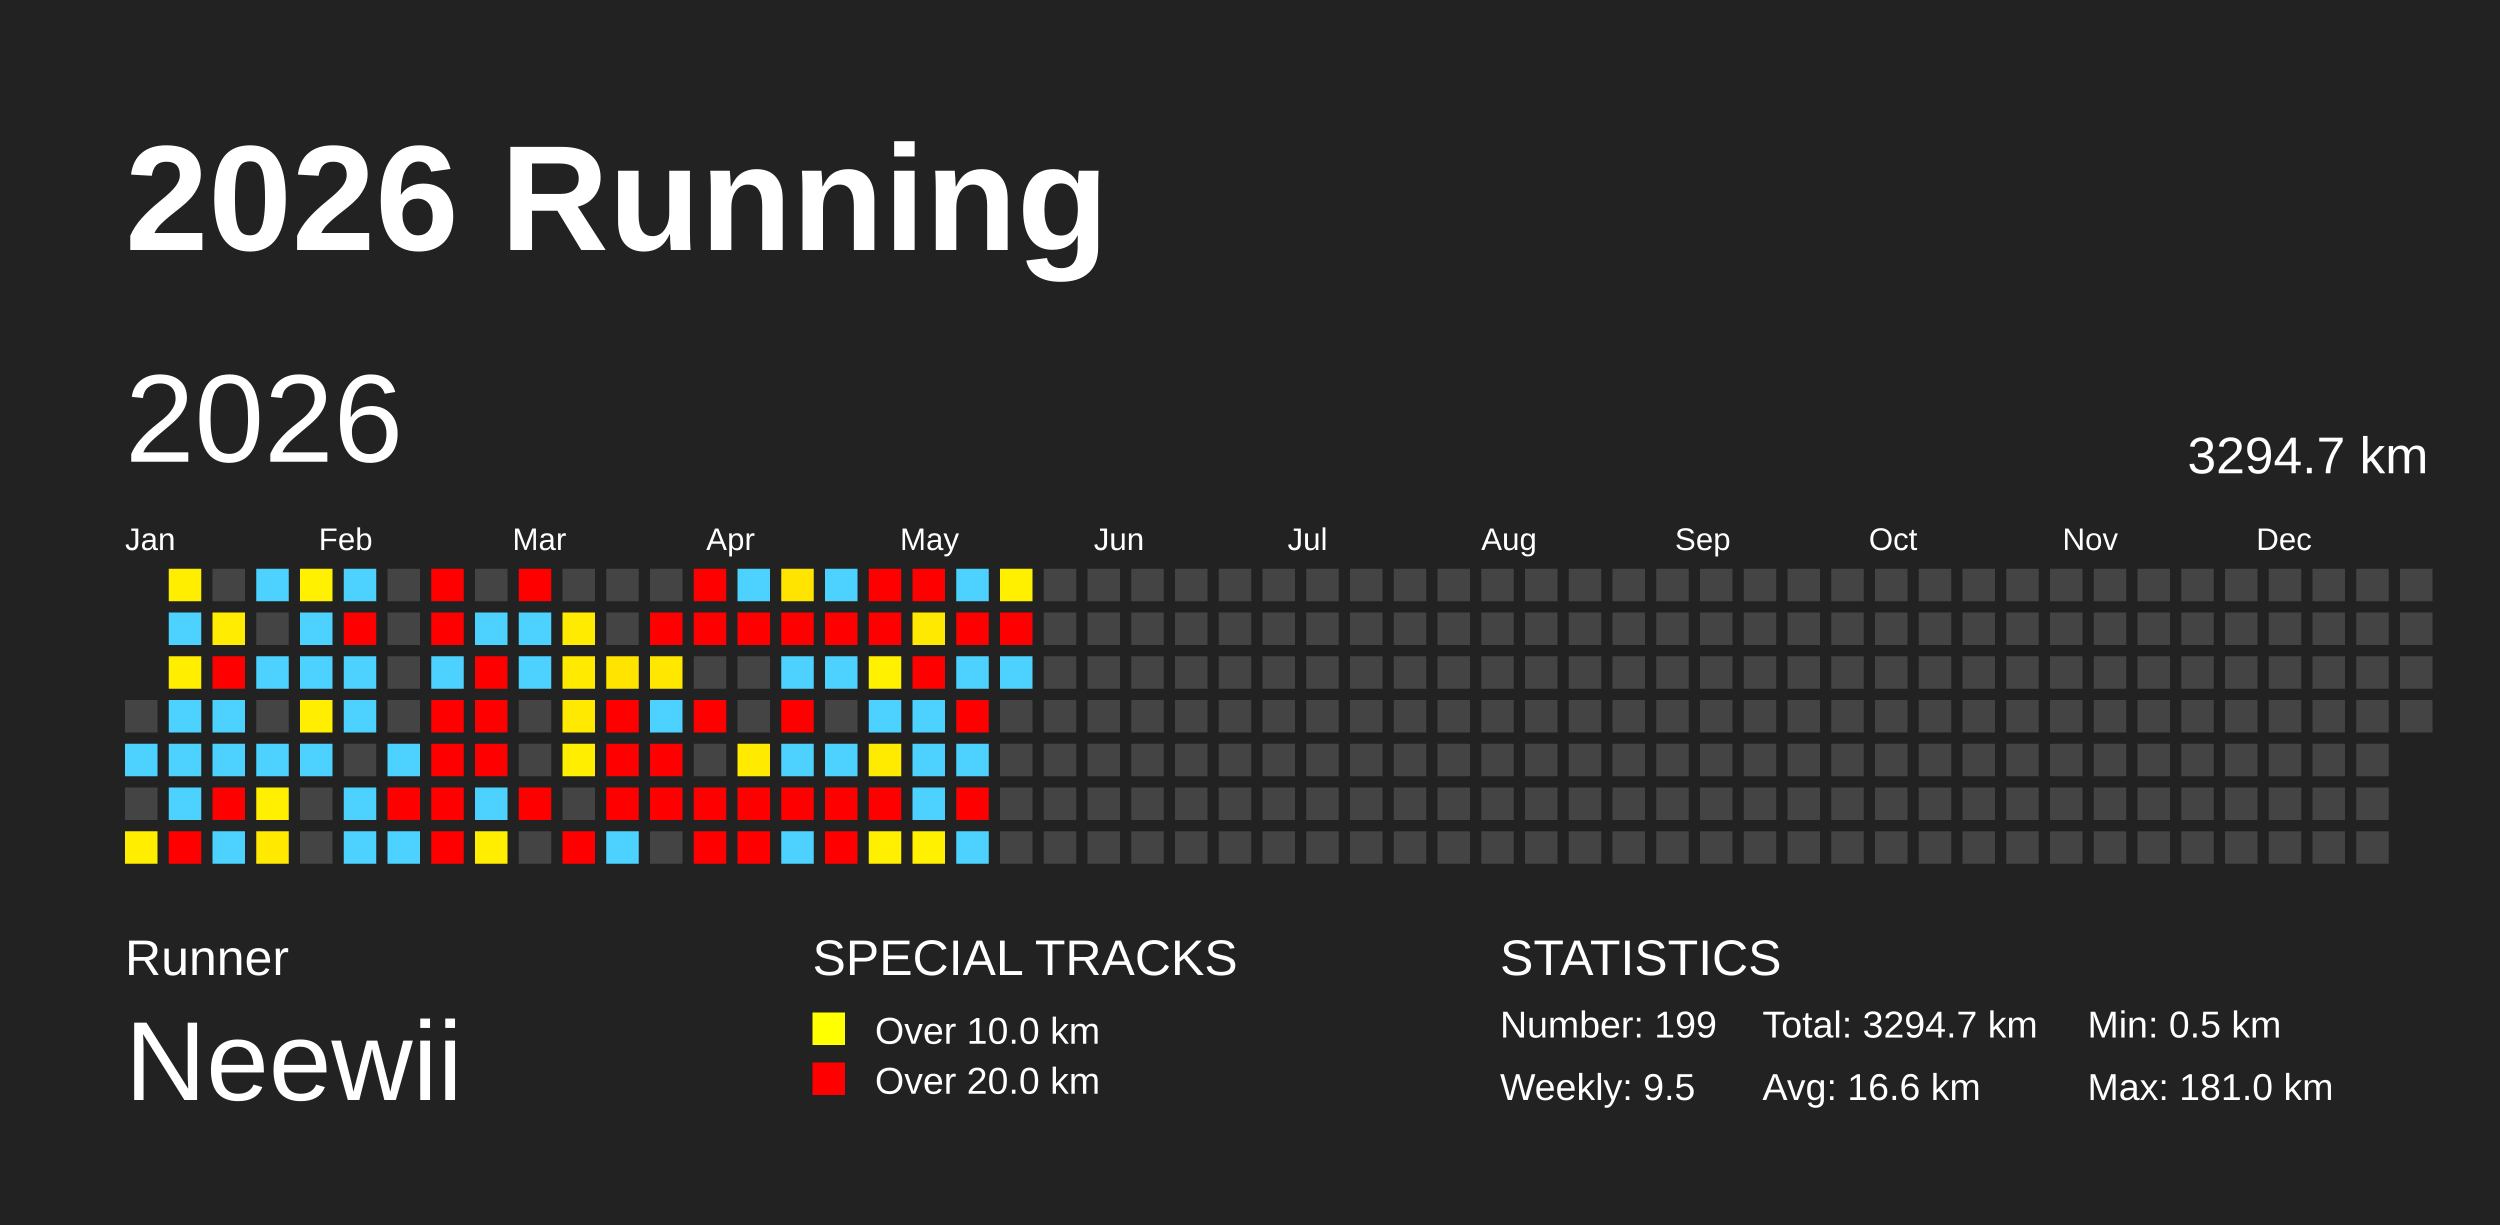
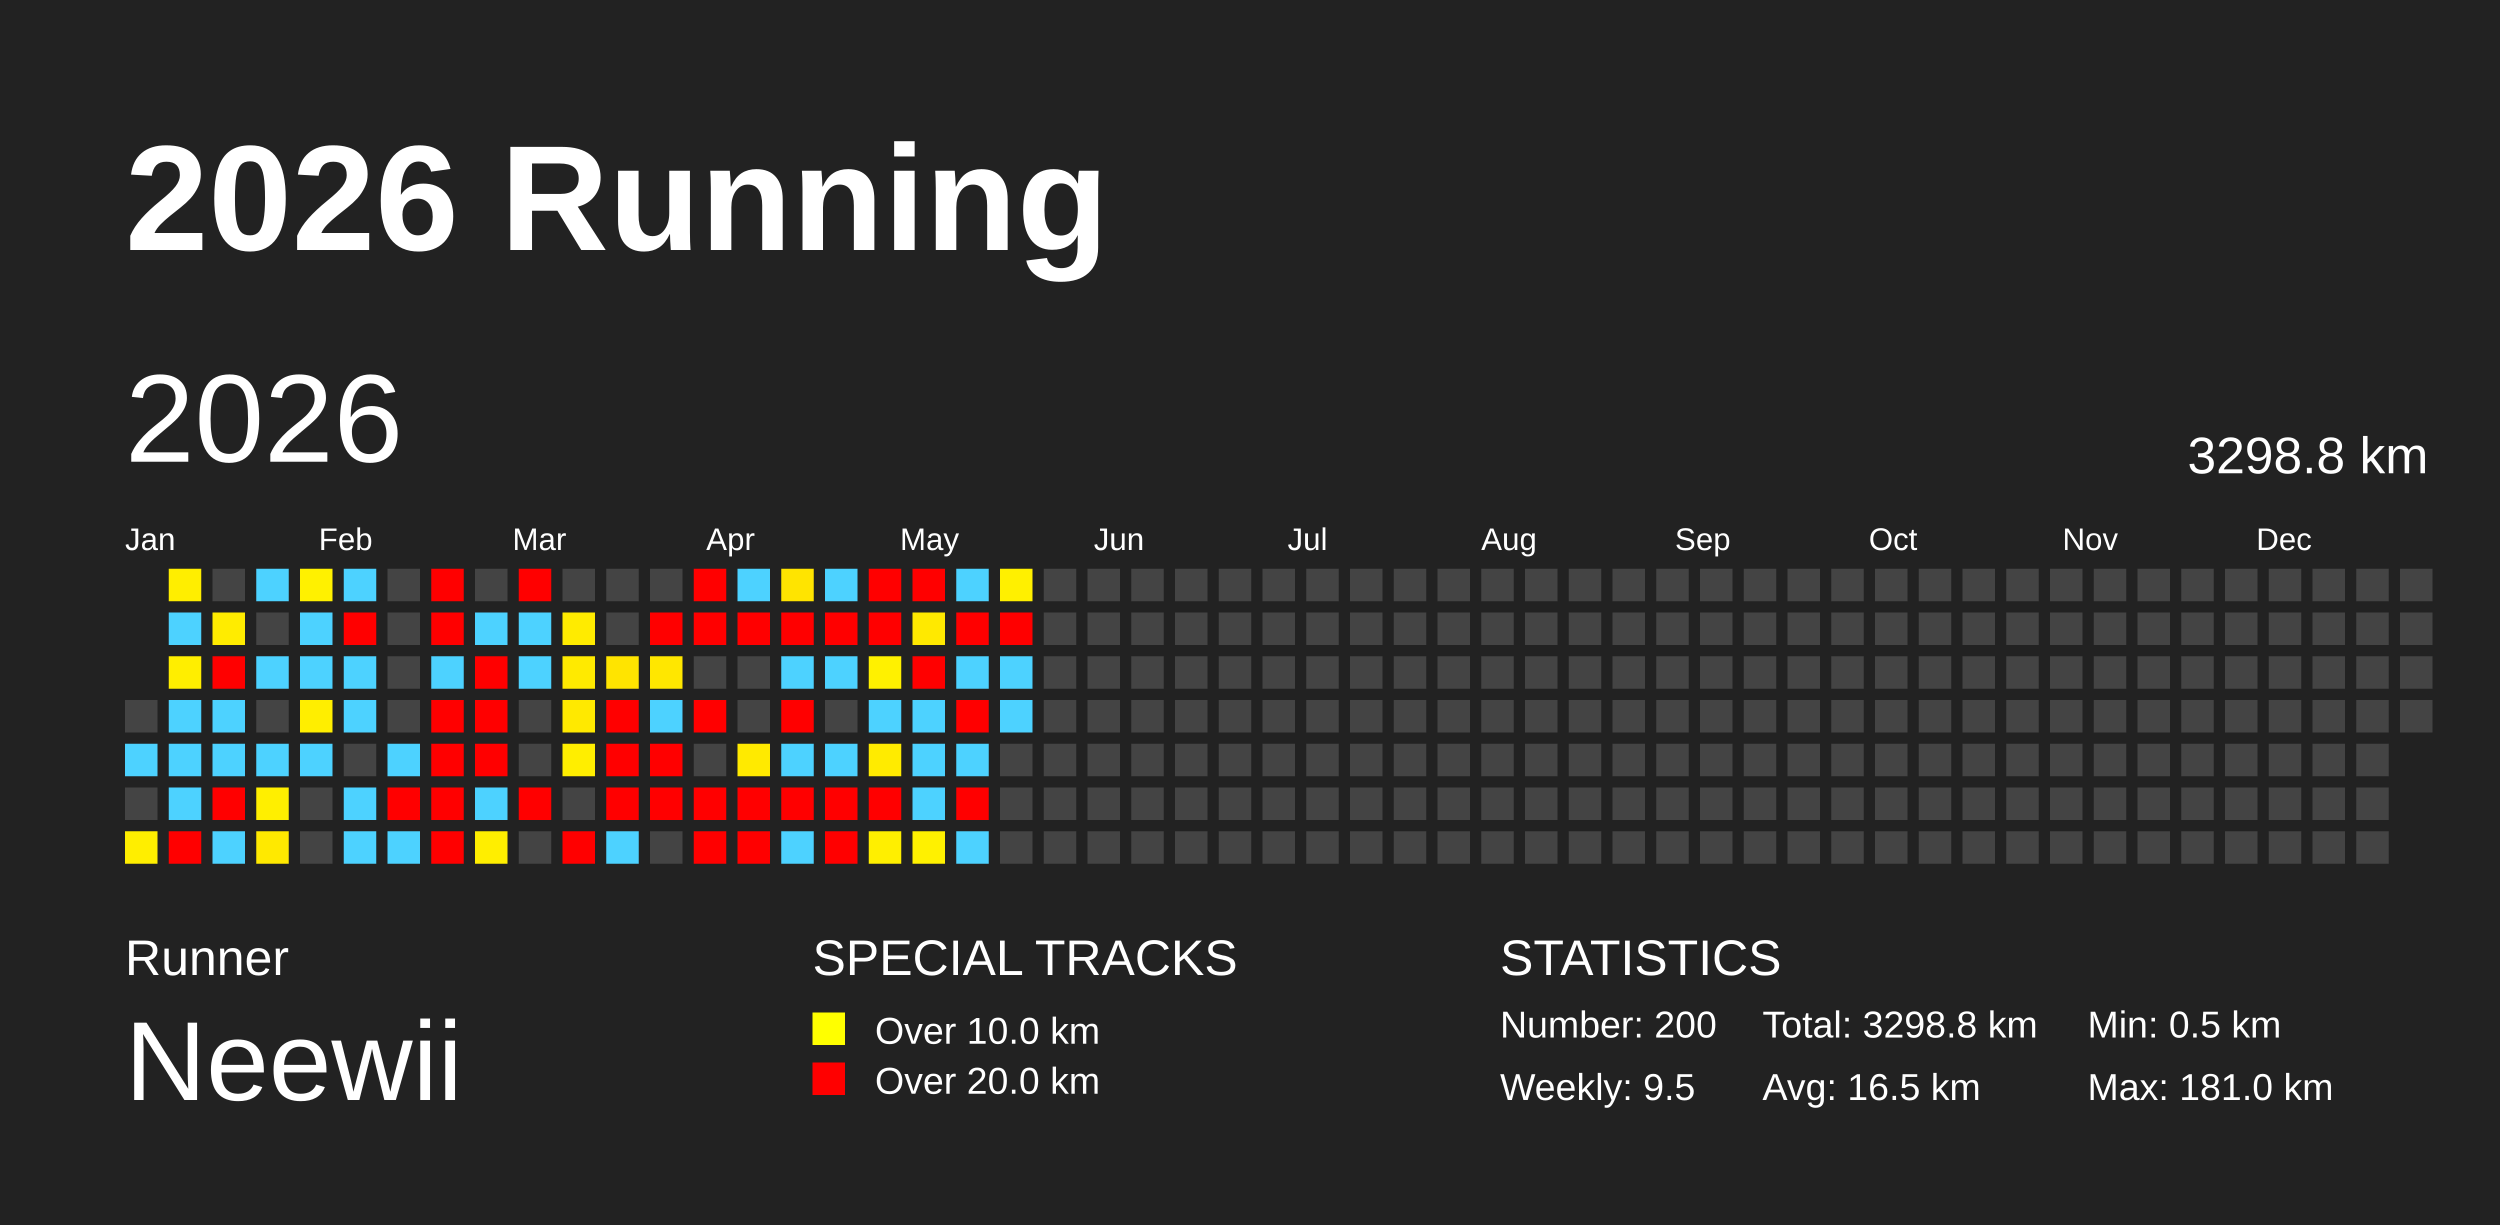
<svg xmlns="http://www.w3.org/2000/svg" baseProfile="full" height="98mm" version="1.1" viewBox="0,0,200,98" width="200mm">
  <defs />
  <rect fill="#222222" height="98" width="200" x="0" y="0" />
  <text fill="#FFFFFF" style="font-size:12px; font-family:Arial; font-weight:bold;" x="10" y="20">2026 Running</text>
  <text fill="#FFFFFF" style="font-size:4px; font-family:Arial" x="10" y="78">Runner</text>
  <text fill="#FFFFFF" style="font-size:9px; font-family:Arial" x="10" y="88">Neewii</text>
  <text fill="#FFFFFF" style="font-size:4px; font-family:Arial" x="65" y="78">SPECIAL TRACKS</text>
  <rect fill="yellow" height="2.6" width="2.6" x="65" y="81" />
  <text fill="#FFFFFF" style="font-size:3px; font-family:Arial" x="70" y="83.5">Over 10.0 km</text>
  <rect fill="red" height="2.6" width="2.6" x="65" y="85" />
  <text fill="#FFFFFF" style="font-size:3px; font-family:Arial" x="70" y="87.5">Over 20.0 km</text>
  <text fill="#FFFFFF" style="font-size:4px; font-family:Arial" x="120" y="78">STATISTICS</text>
-   <text fill="#FFFFFF" style="font-size:3px; font-family:Arial" x="120" y="83">Number: 199</text>
+   <text fill="#FFFFFF" style="font-size:3px; font-family:Arial" x="120" y="83">Number: 200</text>
  <text fill="#FFFFFF" style="font-size:3px; font-family:Arial" x="120" y="88">Weekly: 9.5</text>
-   <text fill="#FFFFFF" style="font-size:3px; font-family:Arial" x="141" y="83">Total: 3294.7 km</text>
-   <text fill="#FFFFFF" style="font-size:3px; font-family:Arial" x="141" y="88">Avg: 16.6 km</text>
+   <text fill="#FFFFFF" style="font-size:3px; font-family:Arial" x="141" y="83">Total: 3298.8 km</text>
+   <text fill="#FFFFFF" style="font-size:3px; font-family:Arial" x="141" y="88">Avg: 16.5 km</text>
  <text fill="#FFFFFF" style="font-size:3px; font-family:Arial" x="167" y="83">Min: 0.5 km</text>
  <text fill="#FFFFFF" style="font-size:3px; font-family:Arial" x="167" y="88">Max: 181.0 km</text>
  <text dominant-baseline="hanging" fill="#FFFFFF" style="font-size:10.0px; font-family:Arial;" x="10" y="30">2026</text>
-   <text dominant-baseline="hanging" fill="#FFFFFF" style="font-size:4.125px; font-family:Arial;" x="175" y="35">3294.7 km</text>
+   <text dominant-baseline="hanging" fill="#FFFFFF" style="font-size:4.125px; font-family:Arial;" x="175" y="35">3298.8 km</text>
  <text fill="#FFFFFF" style="font-size:2.5px; font-family:Arial" x="10.0" y="44">Jan</text>
  <text fill="#FFFFFF" style="font-size:2.5px; font-family:Arial" x="25.5" y="44">Feb</text>
  <text fill="#FFFFFF" style="font-size:2.5px; font-family:Arial" x="41.0" y="44">Mar</text>
  <text fill="#FFFFFF" style="font-size:2.5px; font-family:Arial" x="56.5" y="44">Apr</text>
  <text fill="#FFFFFF" style="font-size:2.5px; font-family:Arial" x="72.0" y="44">May</text>
  <text fill="#FFFFFF" style="font-size:2.5px; font-family:Arial" x="87.5" y="44">Jun</text>
  <text fill="#FFFFFF" style="font-size:2.5px; font-family:Arial" x="103.0" y="44">Jul</text>
  <text fill="#FFFFFF" style="font-size:2.5px; font-family:Arial" x="118.5" y="44">Aug</text>
  <text fill="#FFFFFF" style="font-size:2.5px; font-family:Arial" x="134.0" y="44">Sep</text>
  <text fill="#FFFFFF" style="font-size:2.5px; font-family:Arial" x="149.5" y="44">Oct</text>
  <text fill="#FFFFFF" style="font-size:2.5px; font-family:Arial" x="165.0" y="44">Nov</text>
  <text fill="#FFFFFF" style="font-size:2.5px; font-family:Arial" x="180.5" y="44">Dec</text>
  <rect fill="#444444" height="2.6" width="2.6" x="10.0" y="56.0" />
  <rect fill="#4dd2ff" height="2.6" width="2.6" x="10.0" y="59.5" />
  <rect fill="#444444" height="2.6" width="2.6" x="10.0" y="63.0" />
  <rect fill="#ffee00" height="2.6" width="2.6" x="10.0" y="66.5" />
  <rect fill="#ffee00" height="2.6" width="2.6" x="13.5" y="45.5" />
  <rect fill="#4dd2ff" height="2.6" width="2.6" x="13.5" y="49.0" />
  <rect fill="#ffee00" height="2.6" width="2.6" x="13.5" y="52.5" />
  <rect fill="#4dd2ff" height="2.6" width="2.6" x="13.5" y="56.0" />
  <rect fill="#4dd2ff" height="2.6" width="2.6" x="13.5" y="59.5" />
  <rect fill="#4dd2ff" height="2.6" width="2.6" x="13.5" y="63.0" />
  <rect fill="red" height="2.6" width="2.6" x="13.5" y="66.5" />
  <rect fill="#444444" height="2.6" width="2.6" x="17.0" y="45.5" />
  <rect fill="#ffec00" height="2.6" width="2.6" x="17.0" y="49.0" />
  <rect fill="red" height="2.6" width="2.6" x="17.0" y="52.5" />
  <rect fill="#4dd2ff" height="2.6" width="2.6" x="17.0" y="56.0" />
  <rect fill="#4dd2ff" height="2.6" width="2.6" x="17.0" y="59.5" />
  <rect fill="red" height="2.6" width="2.6" x="17.0" y="63.0" />
  <rect fill="#4dd2ff" height="2.6" width="2.6" x="17.0" y="66.5" />
  <rect fill="#4dd2ff" height="2.6" width="2.6" x="20.5" y="45.5" />
  <rect fill="#444444" height="2.6" width="2.6" x="20.5" y="49.0" />
  <rect fill="#4dd2ff" height="2.6" width="2.6" x="20.5" y="52.5" />
  <rect fill="#444444" height="2.6" width="2.6" x="20.5" y="56.0" />
  <rect fill="#4dd2ff" height="2.6" width="2.6" x="20.5" y="59.5" />
  <rect fill="#ffef00" height="2.6" width="2.6" x="20.5" y="63.0" />
  <rect fill="#ffe900" height="2.6" width="2.6" x="20.5" y="66.5" />
  <rect fill="#fff100" height="2.6" width="2.6" x="24.0" y="45.5" />
  <rect fill="#4dd2ff" height="2.6" width="2.6" x="24.0" y="49.0" />
  <rect fill="#4dd2ff" height="2.6" width="2.6" x="24.0" y="52.5" />
  <rect fill="#ffee00" height="2.6" width="2.6" x="24.0" y="56.0" />
  <rect fill="#4dd2ff" height="2.6" width="2.6" x="24.0" y="59.5" />
  <rect fill="#444444" height="2.6" width="2.6" x="24.0" y="63.0" />
  <rect fill="#444444" height="2.6" width="2.6" x="24.0" y="66.5" />
  <rect fill="#4dd2ff" height="2.6" width="2.6" x="27.5" y="45.5" />
  <rect fill="red" height="2.6" width="2.6" x="27.5" y="49.0" />
  <rect fill="#4dd2ff" height="2.6" width="2.6" x="27.5" y="52.5" />
  <rect fill="#4dd2ff" height="2.6" width="2.6" x="27.5" y="56.0" />
  <rect fill="#444444" height="2.6" width="2.6" x="27.5" y="59.5" />
  <rect fill="#4dd2ff" height="2.6" width="2.6" x="27.5" y="63.0" />
  <rect fill="#4dd2ff" height="2.6" width="2.6" x="27.5" y="66.5" />
  <rect fill="#444444" height="2.6" width="2.6" x="31.0" y="45.5" />
  <rect fill="#444444" height="2.6" width="2.6" x="31.0" y="49.0" />
  <rect fill="#444444" height="2.6" width="2.6" x="31.0" y="52.5" />
  <rect fill="#444444" height="2.6" width="2.6" x="31.0" y="56.0" />
  <rect fill="#4dd2ff" height="2.6" width="2.6" x="31.0" y="59.5" />
  <rect fill="red" height="2.6" width="2.6" x="31.0" y="63.0" />
  <rect fill="#4dd2ff" height="2.6" width="2.6" x="31.0" y="66.5" />
  <rect fill="red" height="2.6" width="2.6" x="34.5" y="45.5" />
  <rect fill="red" height="2.6" width="2.6" x="34.5" y="49.0" />
  <rect fill="#4dd2ff" height="2.6" width="2.6" x="34.5" y="52.5" />
  <rect fill="red" height="2.6" width="2.6" x="34.5" y="56.0" />
  <rect fill="red" height="2.6" width="2.6" x="34.5" y="59.5" />
  <rect fill="red" height="2.6" width="2.6" x="34.5" y="63.0" />
  <rect fill="red" height="2.6" width="2.6" x="34.5" y="66.5" />
  <rect fill="#444444" height="2.6" width="2.6" x="38.0" y="45.5" />
  <rect fill="#4dd2ff" height="2.6" width="2.6" x="38.0" y="49.0" />
  <rect fill="red" height="2.6" width="2.6" x="38.0" y="52.5" />
  <rect fill="red" height="2.6" width="2.6" x="38.0" y="56.0" />
  <rect fill="red" height="2.6" width="2.6" x="38.0" y="59.5" />
  <rect fill="#4dd2ff" height="2.6" width="2.6" x="38.0" y="63.0" />
  <rect fill="#ffee00" height="2.6" width="2.6" x="38.0" y="66.5" />
  <rect fill="red" height="2.6" width="2.6" x="41.5" y="45.5" />
  <rect fill="#4dd2ff" height="2.6" width="2.6" x="41.5" y="49.0" />
  <rect fill="#4dd2ff" height="2.6" width="2.6" x="41.5" y="52.5" />
  <rect fill="#444444" height="2.6" width="2.6" x="41.5" y="56.0" />
  <rect fill="#444444" height="2.6" width="2.6" x="41.5" y="59.5" />
  <rect fill="red" height="2.6" width="2.6" x="41.5" y="63.0" />
  <rect fill="#444444" height="2.6" width="2.6" x="41.5" y="66.5" />
  <rect fill="#444444" height="2.6" width="2.6" x="45.0" y="45.5" />
  <rect fill="#ffeb00" height="2.6" width="2.6" x="45.0" y="49.0" />
  <rect fill="#ffea00" height="2.6" width="2.6" x="45.0" y="52.5" />
  <rect fill="#ffe900" height="2.6" width="2.6" x="45.0" y="56.0" />
  <rect fill="#ffee00" height="2.6" width="2.6" x="45.0" y="59.5" />
  <rect fill="#444444" height="2.6" width="2.6" x="45.0" y="63.0" />
  <rect fill="red" height="2.6" width="2.6" x="45.0" y="66.5" />
  <rect fill="#444444" height="2.6" width="2.6" x="48.5" y="45.5" />
  <rect fill="#444444" height="2.6" width="2.6" x="48.5" y="49.0" />
  <rect fill="#ffe400" height="2.6" width="2.6" x="48.5" y="52.5" />
  <rect fill="red" height="2.6" width="2.6" x="48.5" y="56.0" />
  <rect fill="red" height="2.6" width="2.6" x="48.5" y="59.5" />
  <rect fill="red" height="2.6" width="2.6" x="48.5" y="63.0" />
  <rect fill="#4dd2ff" height="2.6" width="2.6" x="48.5" y="66.5" />
  <rect fill="#444444" height="2.6" width="2.6" x="52.0" y="45.5" />
  <rect fill="red" height="2.6" width="2.6" x="52.0" y="49.0" />
  <rect fill="#ffe700" height="2.6" width="2.6" x="52.0" y="52.5" />
  <rect fill="#4dd2ff" height="2.6" width="2.6" x="52.0" y="56.0" />
  <rect fill="red" height="2.6" width="2.6" x="52.0" y="59.5" />
  <rect fill="red" height="2.6" width="2.6" x="52.0" y="63.0" />
  <rect fill="#444444" height="2.6" width="2.6" x="52.0" y="66.5" />
  <rect fill="red" height="2.6" width="2.6" x="55.5" y="45.5" />
  <rect fill="red" height="2.6" width="2.6" x="55.5" y="49.0" />
  <rect fill="#444444" height="2.6" width="2.6" x="55.5" y="52.5" />
  <rect fill="red" height="2.6" width="2.6" x="55.5" y="56.0" />
  <rect fill="#444444" height="2.6" width="2.6" x="55.5" y="59.5" />
  <rect fill="red" height="2.6" width="2.6" x="55.5" y="63.0" />
  <rect fill="red" height="2.6" width="2.6" x="55.5" y="66.5" />
  <rect fill="#4dd2ff" height="2.6" width="2.6" x="59.0" y="45.5" />
  <rect fill="red" height="2.6" width="2.6" x="59.0" y="49.0" />
  <rect fill="#444444" height="2.6" width="2.6" x="59.0" y="52.5" />
  <rect fill="#444444" height="2.6" width="2.6" x="59.0" y="56.0" />
  <rect fill="#ffea00" height="2.6" width="2.6" x="59.0" y="59.5" />
  <rect fill="red" height="2.6" width="2.6" x="59.0" y="63.0" />
  <rect fill="red" height="2.6" width="2.6" x="59.0" y="66.5" />
  <rect fill="#ffe400" height="2.6" width="2.6" x="62.5" y="45.5" />
  <rect fill="red" height="2.6" width="2.6" x="62.5" y="49.0" />
  <rect fill="#4dd2ff" height="2.6" width="2.6" x="62.5" y="52.5" />
  <rect fill="red" height="2.6" width="2.6" x="62.5" y="56.0" />
  <rect fill="#4dd2ff" height="2.6" width="2.6" x="62.5" y="59.5" />
  <rect fill="red" height="2.6" width="2.6" x="62.5" y="63.0" />
  <rect fill="#4dd2ff" height="2.6" width="2.6" x="62.5" y="66.5" />
  <rect fill="#4dd2ff" height="2.6" width="2.6" x="66.0" y="45.5" />
  <rect fill="red" height="2.6" width="2.6" x="66.0" y="49.0" />
  <rect fill="#4dd2ff" height="2.6" width="2.6" x="66.0" y="52.5" />
  <rect fill="#444444" height="2.6" width="2.6" x="66.0" y="56.0" />
  <rect fill="#4dd2ff" height="2.6" width="2.6" x="66.0" y="59.5" />
  <rect fill="red" height="2.6" width="2.6" x="66.0" y="63.0" />
  <rect fill="red" height="2.6" width="2.6" x="66.0" y="66.5" />
  <rect fill="red" height="2.6" width="2.6" x="69.5" y="45.5" />
  <rect fill="red" height="2.6" width="2.6" x="69.5" y="49.0" />
  <rect fill="#fff100" height="2.6" width="2.6" x="69.5" y="52.5" />
  <rect fill="#4dd2ff" height="2.6" width="2.6" x="69.5" y="56.0" />
  <rect fill="#ffeb00" height="2.6" width="2.6" x="69.5" y="59.5" />
  <rect fill="red" height="2.6" width="2.6" x="69.5" y="63.0" />
  <rect fill="#ffef00" height="2.6" width="2.6" x="69.5" y="66.5" />
  <rect fill="red" height="2.6" width="2.6" x="73.0" y="45.5" />
  <rect fill="#ffe900" height="2.6" width="2.6" x="73.0" y="49.0" />
  <rect fill="red" height="2.6" width="2.6" x="73.0" y="52.5" />
  <rect fill="#4dd2ff" height="2.6" width="2.6" x="73.0" y="56.0" />
  <rect fill="#4dd2ff" height="2.6" width="2.6" x="73.0" y="59.5" />
  <rect fill="#4dd2ff" height="2.6" width="2.6" x="73.0" y="63.0" />
  <rect fill="#fff100" height="2.6" width="2.6" x="73.0" y="66.5" />
  <rect fill="#4dd2ff" height="2.6" width="2.6" x="76.5" y="45.5" />
  <rect fill="red" height="2.6" width="2.6" x="76.5" y="49.0" />
  <rect fill="#4dd2ff" height="2.6" width="2.6" x="76.5" y="52.5" />
  <rect fill="red" height="2.6" width="2.6" x="76.5" y="56.0" />
  <rect fill="#4dd2ff" height="2.6" width="2.6" x="76.5" y="59.5" />
  <rect fill="red" height="2.6" width="2.6" x="76.5" y="63.0" />
  <rect fill="#4dd2ff" height="2.6" width="2.6" x="76.5" y="66.5" />
  <rect fill="#fff000" height="2.6" width="2.6" x="80.0" y="45.5" />
  <rect fill="red" height="2.6" width="2.6" x="80.0" y="49.0" />
  <rect fill="#4dd2ff" height="2.6" width="2.6" x="80.0" y="52.5" />
-   <rect fill="#444444" height="2.6" width="2.6" x="80.0" y="56.0" />
+   <rect fill="#4dd2ff" height="2.6" width="2.6" x="80.0" y="56.0" />
  <rect fill="#444444" height="2.6" width="2.6" x="80.0" y="59.5" />
  <rect fill="#444444" height="2.6" width="2.6" x="80.0" y="63.0" />
  <rect fill="#444444" height="2.6" width="2.6" x="80.0" y="66.5" />
  <rect fill="#444444" height="2.6" width="2.6" x="83.5" y="45.5" />
  <rect fill="#444444" height="2.6" width="2.6" x="83.5" y="49.0" />
  <rect fill="#444444" height="2.6" width="2.6" x="83.5" y="52.5" />
  <rect fill="#444444" height="2.6" width="2.6" x="83.5" y="56.0" />
  <rect fill="#444444" height="2.6" width="2.6" x="83.5" y="59.5" />
  <rect fill="#444444" height="2.6" width="2.6" x="83.5" y="63.0" />
  <rect fill="#444444" height="2.6" width="2.6" x="83.5" y="66.5" />
  <rect fill="#444444" height="2.6" width="2.6" x="87.0" y="45.5" />
  <rect fill="#444444" height="2.6" width="2.6" x="87.0" y="49.0" />
  <rect fill="#444444" height="2.6" width="2.6" x="87.0" y="52.5" />
  <rect fill="#444444" height="2.6" width="2.6" x="87.0" y="56.0" />
  <rect fill="#444444" height="2.6" width="2.6" x="87.0" y="59.5" />
  <rect fill="#444444" height="2.6" width="2.6" x="87.0" y="63.0" />
  <rect fill="#444444" height="2.6" width="2.6" x="87.0" y="66.5" />
  <rect fill="#444444" height="2.6" width="2.6" x="90.5" y="45.5" />
  <rect fill="#444444" height="2.6" width="2.6" x="90.5" y="49.0" />
  <rect fill="#444444" height="2.6" width="2.6" x="90.5" y="52.5" />
  <rect fill="#444444" height="2.6" width="2.6" x="90.5" y="56.0" />
  <rect fill="#444444" height="2.6" width="2.6" x="90.5" y="59.5" />
  <rect fill="#444444" height="2.6" width="2.6" x="90.5" y="63.0" />
  <rect fill="#444444" height="2.6" width="2.6" x="90.5" y="66.5" />
  <rect fill="#444444" height="2.6" width="2.6" x="94.0" y="45.5" />
  <rect fill="#444444" height="2.6" width="2.6" x="94.0" y="49.0" />
  <rect fill="#444444" height="2.6" width="2.6" x="94.0" y="52.5" />
  <rect fill="#444444" height="2.6" width="2.6" x="94.0" y="56.0" />
  <rect fill="#444444" height="2.6" width="2.6" x="94.0" y="59.5" />
  <rect fill="#444444" height="2.6" width="2.6" x="94.0" y="63.0" />
  <rect fill="#444444" height="2.6" width="2.6" x="94.0" y="66.5" />
  <rect fill="#444444" height="2.6" width="2.6" x="97.5" y="45.5" />
  <rect fill="#444444" height="2.6" width="2.6" x="97.5" y="49.0" />
  <rect fill="#444444" height="2.6" width="2.6" x="97.5" y="52.5" />
  <rect fill="#444444" height="2.6" width="2.6" x="97.5" y="56.0" />
  <rect fill="#444444" height="2.6" width="2.6" x="97.5" y="59.5" />
  <rect fill="#444444" height="2.6" width="2.6" x="97.5" y="63.0" />
  <rect fill="#444444" height="2.6" width="2.6" x="97.5" y="66.5" />
  <rect fill="#444444" height="2.6" width="2.6" x="101.0" y="45.5" />
  <rect fill="#444444" height="2.6" width="2.6" x="101.0" y="49.0" />
  <rect fill="#444444" height="2.6" width="2.6" x="101.0" y="52.5" />
  <rect fill="#444444" height="2.6" width="2.6" x="101.0" y="56.0" />
  <rect fill="#444444" height="2.6" width="2.6" x="101.0" y="59.5" />
  <rect fill="#444444" height="2.6" width="2.6" x="101.0" y="63.0" />
  <rect fill="#444444" height="2.6" width="2.6" x="101.0" y="66.5" />
  <rect fill="#444444" height="2.6" width="2.6" x="104.5" y="45.5" />
  <rect fill="#444444" height="2.6" width="2.6" x="104.5" y="49.0" />
  <rect fill="#444444" height="2.6" width="2.6" x="104.5" y="52.5" />
  <rect fill="#444444" height="2.6" width="2.6" x="104.5" y="56.0" />
  <rect fill="#444444" height="2.6" width="2.6" x="104.5" y="59.5" />
  <rect fill="#444444" height="2.6" width="2.6" x="104.5" y="63.0" />
  <rect fill="#444444" height="2.6" width="2.6" x="104.5" y="66.5" />
  <rect fill="#444444" height="2.6" width="2.6" x="108.0" y="45.5" />
  <rect fill="#444444" height="2.6" width="2.6" x="108.0" y="49.0" />
  <rect fill="#444444" height="2.6" width="2.6" x="108.0" y="52.5" />
  <rect fill="#444444" height="2.6" width="2.6" x="108.0" y="56.0" />
  <rect fill="#444444" height="2.6" width="2.6" x="108.0" y="59.5" />
  <rect fill="#444444" height="2.6" width="2.6" x="108.0" y="63.0" />
  <rect fill="#444444" height="2.6" width="2.6" x="108.0" y="66.5" />
  <rect fill="#444444" height="2.6" width="2.6" x="111.5" y="45.5" />
  <rect fill="#444444" height="2.6" width="2.6" x="111.5" y="49.0" />
  <rect fill="#444444" height="2.6" width="2.6" x="111.5" y="52.5" />
  <rect fill="#444444" height="2.6" width="2.6" x="111.5" y="56.0" />
  <rect fill="#444444" height="2.6" width="2.6" x="111.5" y="59.5" />
  <rect fill="#444444" height="2.6" width="2.6" x="111.5" y="63.0" />
  <rect fill="#444444" height="2.6" width="2.6" x="111.5" y="66.5" />
  <rect fill="#444444" height="2.6" width="2.6" x="115.0" y="45.5" />
  <rect fill="#444444" height="2.6" width="2.6" x="115.0" y="49.0" />
  <rect fill="#444444" height="2.6" width="2.6" x="115.0" y="52.5" />
  <rect fill="#444444" height="2.6" width="2.6" x="115.0" y="56.0" />
  <rect fill="#444444" height="2.6" width="2.6" x="115.0" y="59.5" />
  <rect fill="#444444" height="2.6" width="2.6" x="115.0" y="63.0" />
  <rect fill="#444444" height="2.6" width="2.6" x="115.0" y="66.5" />
  <rect fill="#444444" height="2.6" width="2.6" x="118.5" y="45.5" />
  <rect fill="#444444" height="2.6" width="2.6" x="118.5" y="49.0" />
  <rect fill="#444444" height="2.6" width="2.6" x="118.5" y="52.5" />
  <rect fill="#444444" height="2.6" width="2.6" x="118.5" y="56.0" />
  <rect fill="#444444" height="2.6" width="2.6" x="118.5" y="59.5" />
  <rect fill="#444444" height="2.6" width="2.6" x="118.5" y="63.0" />
  <rect fill="#444444" height="2.6" width="2.6" x="118.5" y="66.5" />
  <rect fill="#444444" height="2.6" width="2.6" x="122.0" y="45.5" />
  <rect fill="#444444" height="2.6" width="2.6" x="122.0" y="49.0" />
  <rect fill="#444444" height="2.6" width="2.6" x="122.0" y="52.5" />
  <rect fill="#444444" height="2.6" width="2.6" x="122.0" y="56.0" />
  <rect fill="#444444" height="2.6" width="2.6" x="122.0" y="59.5" />
  <rect fill="#444444" height="2.6" width="2.6" x="122.0" y="63.0" />
  <rect fill="#444444" height="2.6" width="2.6" x="122.0" y="66.5" />
  <rect fill="#444444" height="2.6" width="2.6" x="125.5" y="45.5" />
  <rect fill="#444444" height="2.6" width="2.6" x="125.5" y="49.0" />
  <rect fill="#444444" height="2.6" width="2.6" x="125.5" y="52.5" />
  <rect fill="#444444" height="2.6" width="2.6" x="125.5" y="56.0" />
  <rect fill="#444444" height="2.6" width="2.6" x="125.5" y="59.5" />
  <rect fill="#444444" height="2.6" width="2.6" x="125.5" y="63.0" />
  <rect fill="#444444" height="2.6" width="2.6" x="125.5" y="66.5" />
  <rect fill="#444444" height="2.6" width="2.6" x="129.0" y="45.5" />
  <rect fill="#444444" height="2.6" width="2.6" x="129.0" y="49.0" />
  <rect fill="#444444" height="2.6" width="2.6" x="129.0" y="52.5" />
  <rect fill="#444444" height="2.6" width="2.6" x="129.0" y="56.0" />
  <rect fill="#444444" height="2.6" width="2.6" x="129.0" y="59.5" />
  <rect fill="#444444" height="2.6" width="2.6" x="129.0" y="63.0" />
  <rect fill="#444444" height="2.6" width="2.6" x="129.0" y="66.5" />
  <rect fill="#444444" height="2.6" width="2.6" x="132.5" y="45.5" />
  <rect fill="#444444" height="2.6" width="2.6" x="132.5" y="49.0" />
  <rect fill="#444444" height="2.6" width="2.6" x="132.5" y="52.5" />
  <rect fill="#444444" height="2.6" width="2.6" x="132.5" y="56.0" />
  <rect fill="#444444" height="2.6" width="2.6" x="132.5" y="59.5" />
  <rect fill="#444444" height="2.6" width="2.6" x="132.5" y="63.0" />
  <rect fill="#444444" height="2.6" width="2.6" x="132.5" y="66.5" />
  <rect fill="#444444" height="2.6" width="2.6" x="136.0" y="45.5" />
  <rect fill="#444444" height="2.6" width="2.6" x="136.0" y="49.0" />
  <rect fill="#444444" height="2.6" width="2.6" x="136.0" y="52.5" />
  <rect fill="#444444" height="2.6" width="2.6" x="136.0" y="56.0" />
  <rect fill="#444444" height="2.6" width="2.6" x="136.0" y="59.5" />
  <rect fill="#444444" height="2.6" width="2.6" x="136.0" y="63.0" />
  <rect fill="#444444" height="2.6" width="2.6" x="136.0" y="66.5" />
  <rect fill="#444444" height="2.6" width="2.6" x="139.5" y="45.5" />
  <rect fill="#444444" height="2.6" width="2.6" x="139.5" y="49.0" />
  <rect fill="#444444" height="2.6" width="2.6" x="139.5" y="52.5" />
  <rect fill="#444444" height="2.6" width="2.6" x="139.5" y="56.0" />
  <rect fill="#444444" height="2.6" width="2.6" x="139.5" y="59.5" />
  <rect fill="#444444" height="2.6" width="2.6" x="139.5" y="63.0" />
  <rect fill="#444444" height="2.6" width="2.6" x="139.5" y="66.5" />
  <rect fill="#444444" height="2.6" width="2.6" x="143.0" y="45.5" />
  <rect fill="#444444" height="2.6" width="2.6" x="143.0" y="49.0" />
  <rect fill="#444444" height="2.6" width="2.6" x="143.0" y="52.5" />
  <rect fill="#444444" height="2.6" width="2.6" x="143.0" y="56.0" />
  <rect fill="#444444" height="2.6" width="2.6" x="143.0" y="59.5" />
  <rect fill="#444444" height="2.6" width="2.6" x="143.0" y="63.0" />
  <rect fill="#444444" height="2.6" width="2.6" x="143.0" y="66.5" />
  <rect fill="#444444" height="2.6" width="2.6" x="146.5" y="45.5" />
  <rect fill="#444444" height="2.6" width="2.6" x="146.5" y="49.0" />
  <rect fill="#444444" height="2.6" width="2.6" x="146.5" y="52.5" />
  <rect fill="#444444" height="2.6" width="2.6" x="146.5" y="56.0" />
  <rect fill="#444444" height="2.6" width="2.6" x="146.5" y="59.5" />
  <rect fill="#444444" height="2.6" width="2.6" x="146.5" y="63.0" />
  <rect fill="#444444" height="2.6" width="2.6" x="146.5" y="66.5" />
  <rect fill="#444444" height="2.6" width="2.6" x="150.0" y="45.5" />
  <rect fill="#444444" height="2.6" width="2.6" x="150.0" y="49.0" />
  <rect fill="#444444" height="2.6" width="2.6" x="150.0" y="52.5" />
  <rect fill="#444444" height="2.6" width="2.6" x="150.0" y="56.0" />
  <rect fill="#444444" height="2.6" width="2.6" x="150.0" y="59.5" />
  <rect fill="#444444" height="2.6" width="2.6" x="150.0" y="63.0" />
  <rect fill="#444444" height="2.6" width="2.6" x="150.0" y="66.5" />
  <rect fill="#444444" height="2.6" width="2.6" x="153.5" y="45.5" />
  <rect fill="#444444" height="2.6" width="2.6" x="153.5" y="49.0" />
  <rect fill="#444444" height="2.6" width="2.6" x="153.5" y="52.5" />
  <rect fill="#444444" height="2.6" width="2.6" x="153.5" y="56.0" />
  <rect fill="#444444" height="2.6" width="2.6" x="153.5" y="59.5" />
  <rect fill="#444444" height="2.6" width="2.6" x="153.5" y="63.0" />
  <rect fill="#444444" height="2.6" width="2.6" x="153.5" y="66.5" />
  <rect fill="#444444" height="2.6" width="2.6" x="157.0" y="45.5" />
  <rect fill="#444444" height="2.6" width="2.6" x="157.0" y="49.0" />
  <rect fill="#444444" height="2.6" width="2.6" x="157.0" y="52.5" />
  <rect fill="#444444" height="2.6" width="2.6" x="157.0" y="56.0" />
  <rect fill="#444444" height="2.6" width="2.6" x="157.0" y="59.5" />
  <rect fill="#444444" height="2.6" width="2.6" x="157.0" y="63.0" />
  <rect fill="#444444" height="2.6" width="2.6" x="157.0" y="66.5" />
  <rect fill="#444444" height="2.6" width="2.6" x="160.5" y="45.5" />
  <rect fill="#444444" height="2.6" width="2.6" x="160.5" y="49.0" />
  <rect fill="#444444" height="2.6" width="2.6" x="160.5" y="52.5" />
  <rect fill="#444444" height="2.6" width="2.6" x="160.5" y="56.0" />
  <rect fill="#444444" height="2.6" width="2.6" x="160.5" y="59.5" />
  <rect fill="#444444" height="2.6" width="2.6" x="160.5" y="63.0" />
  <rect fill="#444444" height="2.6" width="2.6" x="160.5" y="66.5" />
  <rect fill="#444444" height="2.6" width="2.6" x="164.0" y="45.5" />
  <rect fill="#444444" height="2.6" width="2.6" x="164.0" y="49.0" />
  <rect fill="#444444" height="2.6" width="2.6" x="164.0" y="52.5" />
  <rect fill="#444444" height="2.6" width="2.6" x="164.0" y="56.0" />
  <rect fill="#444444" height="2.6" width="2.6" x="164.0" y="59.5" />
  <rect fill="#444444" height="2.6" width="2.6" x="164.0" y="63.0" />
  <rect fill="#444444" height="2.6" width="2.6" x="164.0" y="66.5" />
  <rect fill="#444444" height="2.6" width="2.6" x="167.5" y="45.5" />
  <rect fill="#444444" height="2.6" width="2.6" x="167.5" y="49.0" />
  <rect fill="#444444" height="2.6" width="2.6" x="167.5" y="52.5" />
  <rect fill="#444444" height="2.6" width="2.6" x="167.5" y="56.0" />
  <rect fill="#444444" height="2.6" width="2.6" x="167.5" y="59.5" />
  <rect fill="#444444" height="2.6" width="2.6" x="167.5" y="63.0" />
  <rect fill="#444444" height="2.6" width="2.6" x="167.5" y="66.5" />
  <rect fill="#444444" height="2.6" width="2.6" x="171.0" y="45.5" />
  <rect fill="#444444" height="2.6" width="2.6" x="171.0" y="49.0" />
  <rect fill="#444444" height="2.6" width="2.6" x="171.0" y="52.5" />
  <rect fill="#444444" height="2.6" width="2.6" x="171.0" y="56.0" />
  <rect fill="#444444" height="2.6" width="2.6" x="171.0" y="59.5" />
  <rect fill="#444444" height="2.6" width="2.6" x="171.0" y="63.0" />
  <rect fill="#444444" height="2.6" width="2.6" x="171.0" y="66.5" />
  <rect fill="#444444" height="2.6" width="2.6" x="174.5" y="45.5" />
  <rect fill="#444444" height="2.6" width="2.6" x="174.5" y="49.0" />
  <rect fill="#444444" height="2.6" width="2.6" x="174.5" y="52.5" />
  <rect fill="#444444" height="2.6" width="2.6" x="174.5" y="56.0" />
  <rect fill="#444444" height="2.6" width="2.6" x="174.5" y="59.5" />
  <rect fill="#444444" height="2.6" width="2.6" x="174.5" y="63.0" />
  <rect fill="#444444" height="2.6" width="2.6" x="174.5" y="66.5" />
  <rect fill="#444444" height="2.6" width="2.6" x="178.0" y="45.5" />
  <rect fill="#444444" height="2.6" width="2.6" x="178.0" y="49.0" />
  <rect fill="#444444" height="2.6" width="2.6" x="178.0" y="52.5" />
  <rect fill="#444444" height="2.6" width="2.6" x="178.0" y="56.0" />
  <rect fill="#444444" height="2.6" width="2.6" x="178.0" y="59.5" />
  <rect fill="#444444" height="2.6" width="2.6" x="178.0" y="63.0" />
  <rect fill="#444444" height="2.6" width="2.6" x="178.0" y="66.5" />
  <rect fill="#444444" height="2.6" width="2.6" x="181.5" y="45.5" />
  <rect fill="#444444" height="2.6" width="2.6" x="181.5" y="49.0" />
  <rect fill="#444444" height="2.6" width="2.6" x="181.5" y="52.5" />
  <rect fill="#444444" height="2.6" width="2.6" x="181.5" y="56.0" />
  <rect fill="#444444" height="2.6" width="2.6" x="181.5" y="59.5" />
  <rect fill="#444444" height="2.6" width="2.6" x="181.5" y="63.0" />
  <rect fill="#444444" height="2.6" width="2.6" x="181.5" y="66.5" />
  <rect fill="#444444" height="2.6" width="2.6" x="185.0" y="45.5" />
  <rect fill="#444444" height="2.6" width="2.6" x="185.0" y="49.0" />
  <rect fill="#444444" height="2.6" width="2.6" x="185.0" y="52.5" />
  <rect fill="#444444" height="2.6" width="2.6" x="185.0" y="56.0" />
  <rect fill="#444444" height="2.6" width="2.6" x="185.0" y="59.5" />
  <rect fill="#444444" height="2.6" width="2.6" x="185.0" y="63.0" />
  <rect fill="#444444" height="2.6" width="2.6" x="185.0" y="66.5" />
  <rect fill="#444444" height="2.6" width="2.6" x="188.5" y="45.5" />
  <rect fill="#444444" height="2.6" width="2.6" x="188.5" y="49.0" />
  <rect fill="#444444" height="2.6" width="2.6" x="188.5" y="52.5" />
  <rect fill="#444444" height="2.6" width="2.6" x="188.5" y="56.0" />
  <rect fill="#444444" height="2.6" width="2.6" x="188.5" y="59.5" />
  <rect fill="#444444" height="2.6" width="2.6" x="188.5" y="63.0" />
  <rect fill="#444444" height="2.6" width="2.6" x="188.5" y="66.5" />
  <rect fill="#444444" height="2.6" width="2.6" x="192.0" y="45.5" />
  <rect fill="#444444" height="2.6" width="2.6" x="192.0" y="49.0" />
  <rect fill="#444444" height="2.6" width="2.6" x="192.0" y="52.5" />
  <rect fill="#444444" height="2.6" width="2.6" x="192.0" y="56.0" />
</svg>
